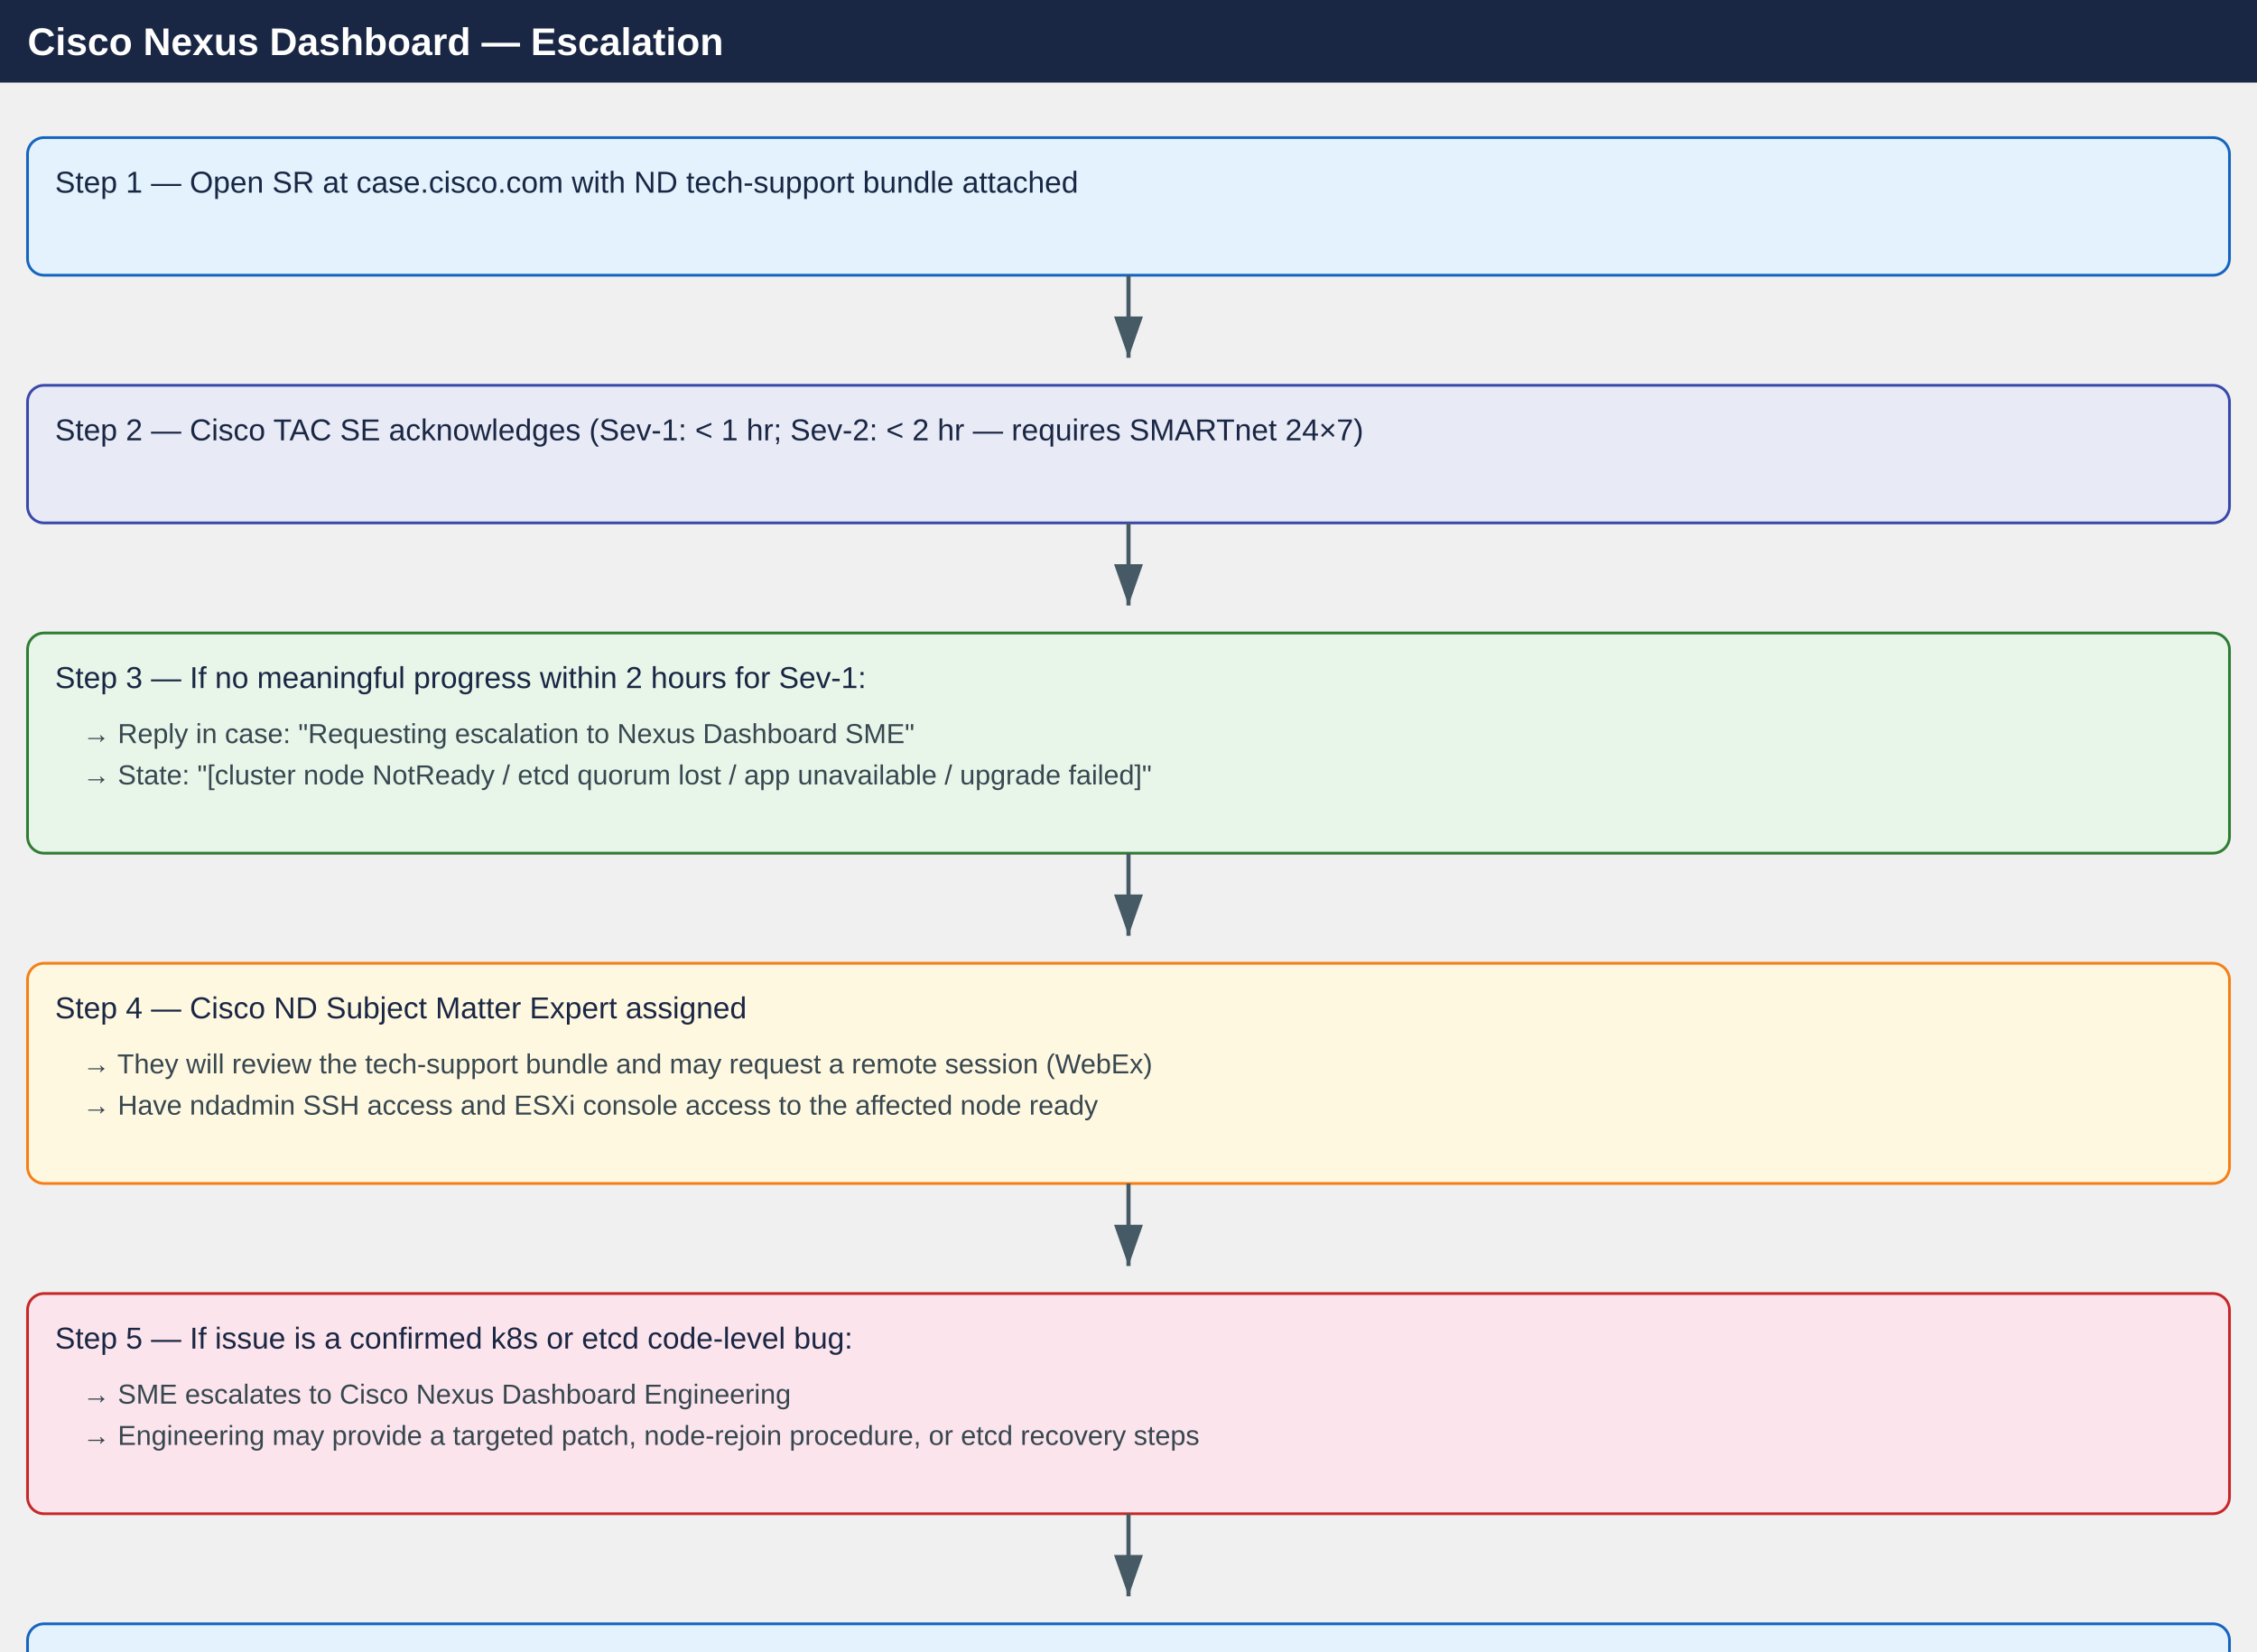
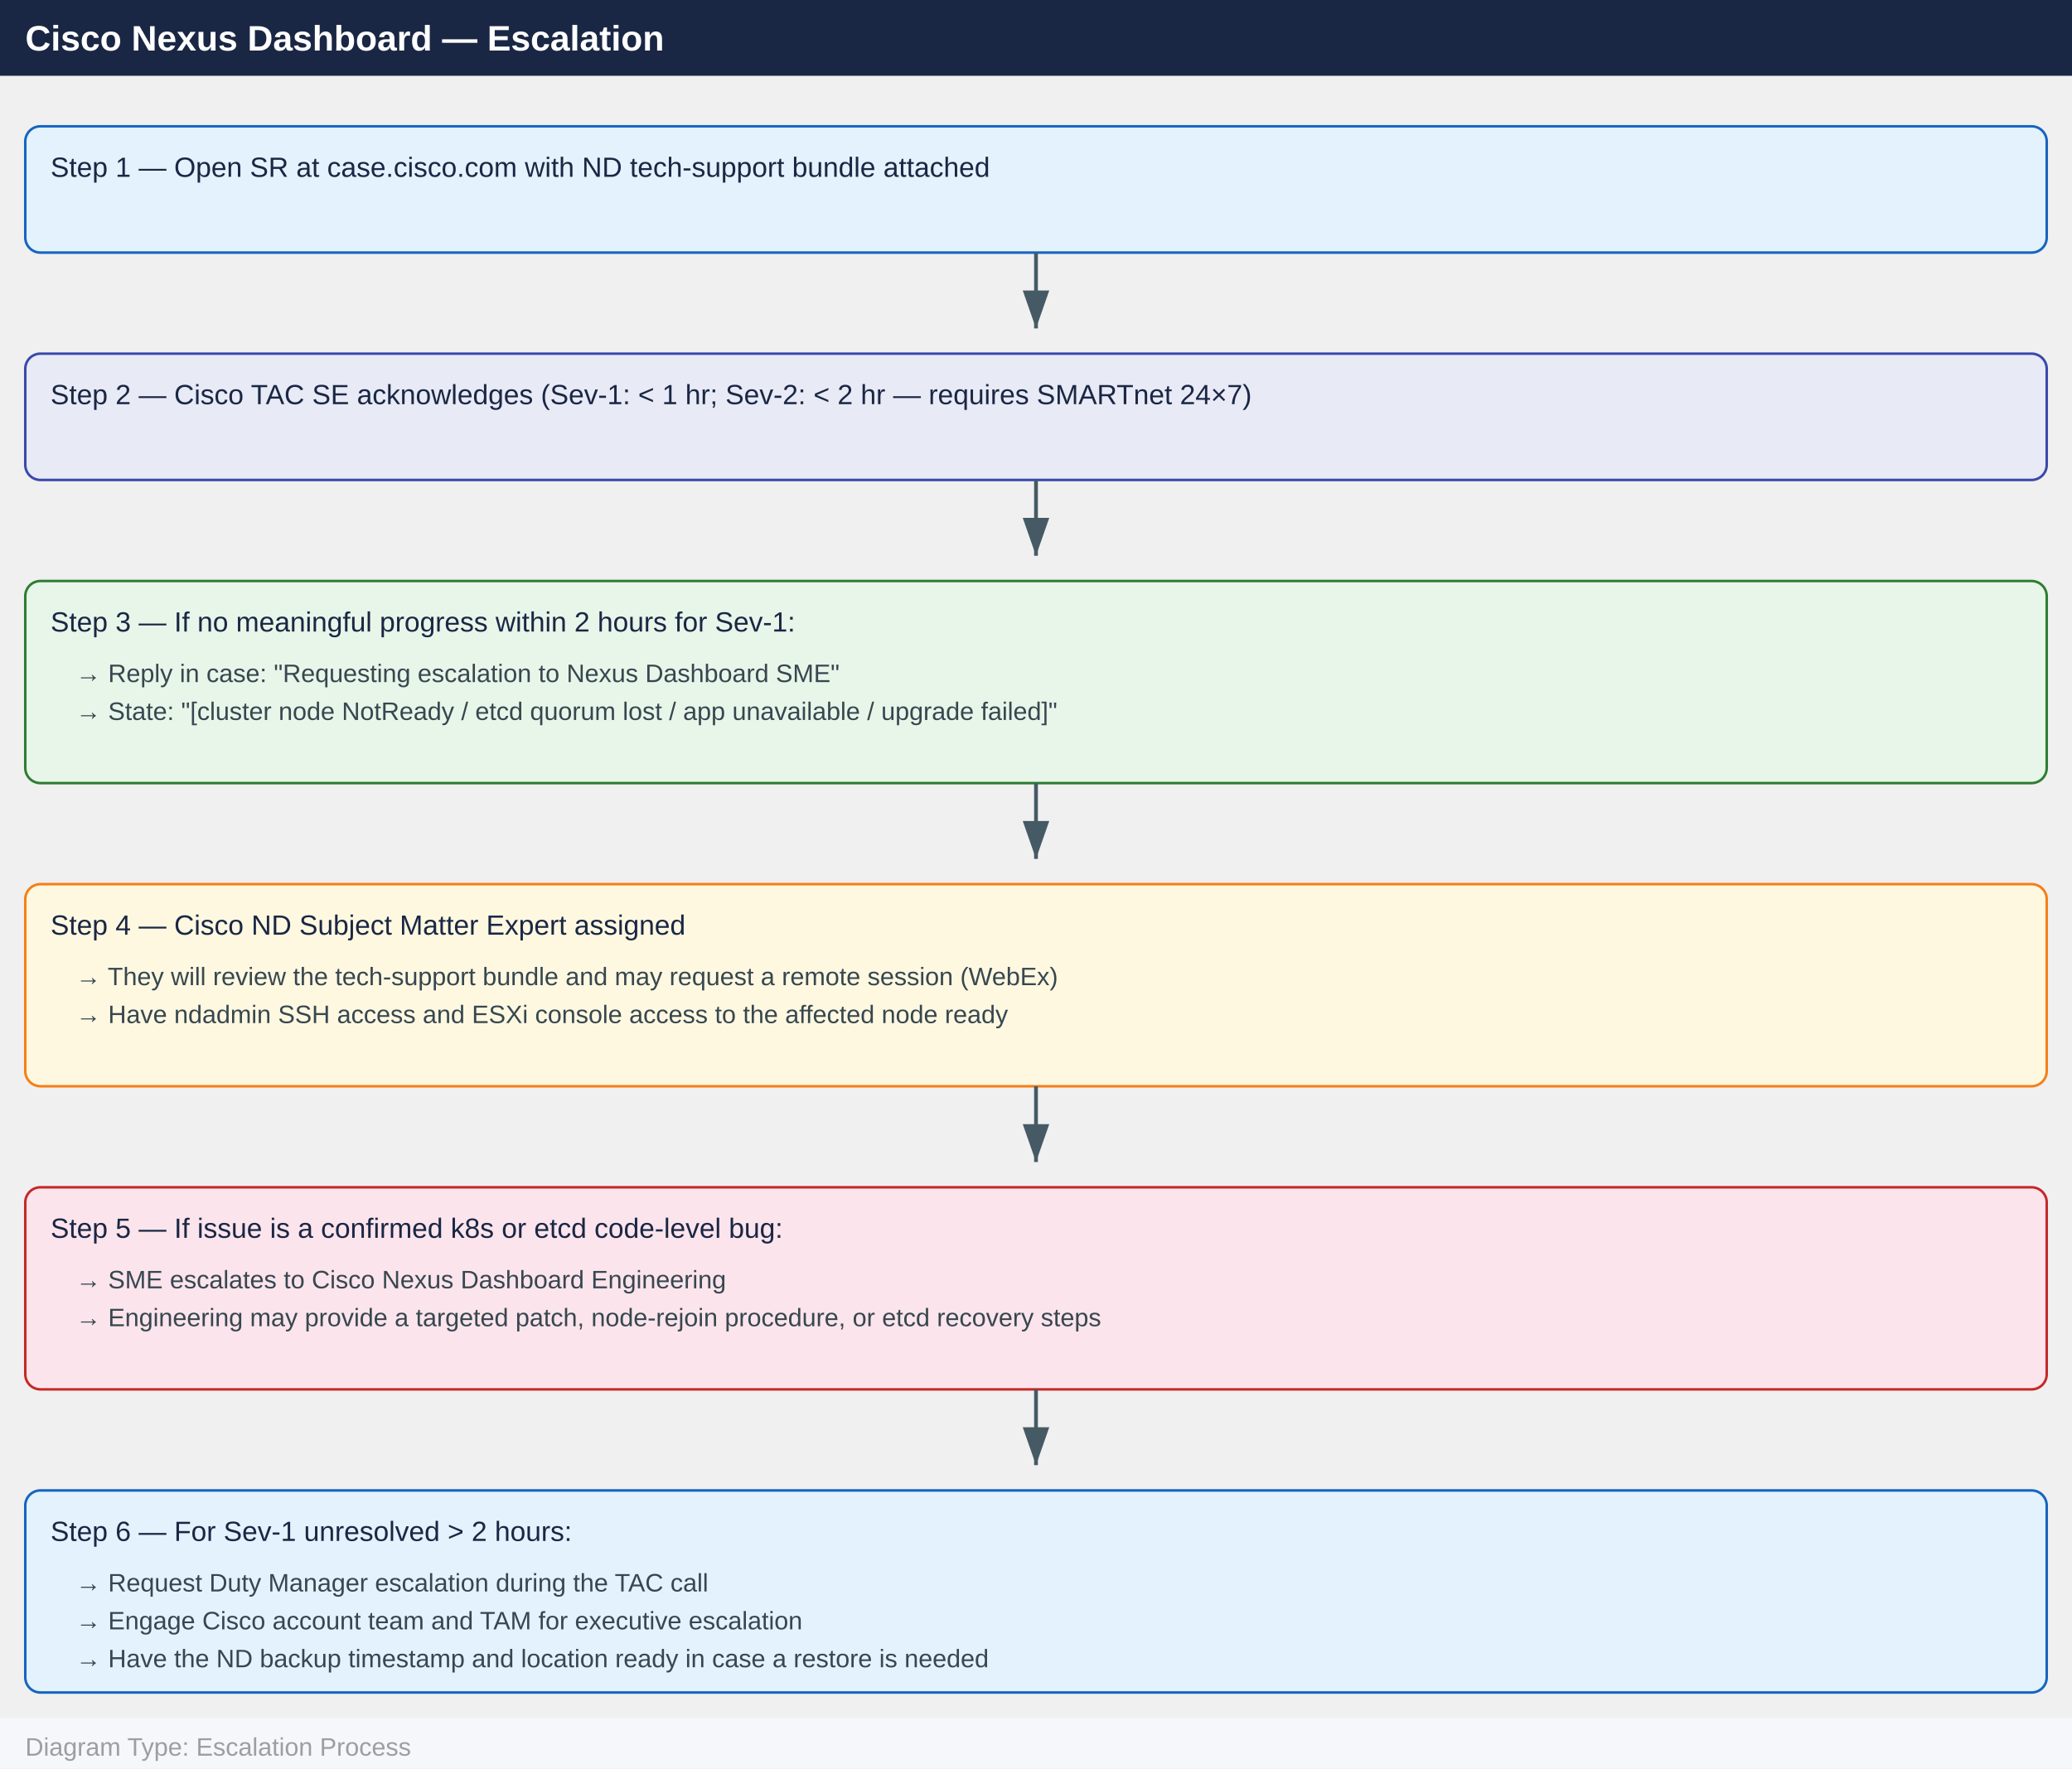
- <svg xmlns="http://www.w3.org/2000/svg" width="820" height="600" viewBox="0 0 820 600">
+ <svg xmlns="http://www.w3.org/2000/svg" width="820" height="700" viewBox="0 0 820 700">
  <defs>
    <marker id="arrowhead" markerWidth="10" markerHeight="7" refX="10" refY="3.5" orient="auto">
      <polygon points="0 0, 10 3.5, 0 7" fill="#455a64" />
    </marker>
  </defs>
  <rect x="0" y="0" width="820" height="30" fill="#1a2744" />
  <text x="10" y="20" font-family="Arial,Helvetica,sans-serif" font-size="14" font-weight="bold" fill="#ffffff">Cisco Nexus Dashboard — Escalation</text>
  <g transform="translate(10, 50)">
    <rect x="0" y="0" width="800" height="50" rx="6" fill="#e3f2fd" stroke="#1565c0" />
    <text x="10" y="20" font-family="Arial,Helvetica,sans-serif" font-size="11" fill="#1a2744">Step 1 — Open SR at case.cisco.com with ND tech-support bundle attached</text>
  </g>
  <line x1="410" y1="100" x2="410" y2="130" stroke="#455a64" stroke-width="1.5" marker-end="url(#arrowhead)" />
  <g transform="translate(10, 140)">
    <rect x="0" y="0" width="800" height="50" rx="6" fill="#e8eaf6" stroke="#3949ab" />
    <text x="10" y="20" font-family="Arial,Helvetica,sans-serif" font-size="11" fill="#1a2744">Step 2 — Cisco TAC SE acknowledges (Sev-1: &lt; 1 hr; Sev-2: &lt; 2 hr — requires SMARTnet 24×7)</text>
  </g>
  <line x1="410" y1="190" x2="410" y2="220" stroke="#455a64" stroke-width="1.5" marker-end="url(#arrowhead)" />
  <g transform="translate(10, 230)">
    <rect x="0" y="0" width="800" height="80" rx="6" fill="#e8f5e9" stroke="#2e7d32" />
    <text x="10" y="20" font-family="Arial,Helvetica,sans-serif" font-size="11" fill="#1a2744">Step 3 — If no meaningful progress within 2 hours for Sev-1:</text>
    <text x="20" y="40" font-family="Arial,Helvetica,sans-serif" font-size="10" fill="#37474f">→ Reply in case: "Requesting escalation to Nexus Dashboard SME"</text>
    <text x="20" y="55" font-family="Arial,Helvetica,sans-serif" font-size="10" fill="#37474f">→ State: "[cluster node NotReady / etcd quorum lost / app unavailable / upgrade failed]"</text>
  </g>
  <line x1="410" y1="310" x2="410" y2="340" stroke="#455a64" stroke-width="1.5" marker-end="url(#arrowhead)" />
  <g transform="translate(10, 350)">
    <rect x="0" y="0" width="800" height="80" rx="6" fill="#fff8e1" stroke="#f57f17" />
    <text x="10" y="20" font-family="Arial,Helvetica,sans-serif" font-size="11" fill="#1a2744">Step 4 — Cisco ND Subject Matter Expert assigned</text>
    <text x="20" y="40" font-family="Arial,Helvetica,sans-serif" font-size="10" fill="#37474f">→ They will review the tech-support bundle and may request a remote session (WebEx)</text>
    <text x="20" y="55" font-family="Arial,Helvetica,sans-serif" font-size="10" fill="#37474f">→ Have ndadmin SSH access and ESXi console access to the affected node ready</text>
  </g>
  <line x1="410" y1="430" x2="410" y2="460" stroke="#455a64" stroke-width="1.5" marker-end="url(#arrowhead)" />
  <g transform="translate(10, 470)">
    <rect x="0" y="0" width="800" height="80" rx="6" fill="#fce4ec" stroke="#c62828" />
    <text x="10" y="20" font-family="Arial,Helvetica,sans-serif" font-size="11" fill="#1a2744">Step 5 — If issue is a confirmed k8s or etcd code-level bug:</text>
    <text x="20" y="40" font-family="Arial,Helvetica,sans-serif" font-size="10" fill="#37474f">→ SME escalates to Cisco Nexus Dashboard Engineering</text>
    <text x="20" y="55" font-family="Arial,Helvetica,sans-serif" font-size="10" fill="#37474f">→ Engineering may provide a targeted patch, node-rejoin procedure, or etcd recovery steps</text>
  </g>
  <line x1="410" y1="550" x2="410" y2="580" stroke="#455a64" stroke-width="1.5" marker-end="url(#arrowhead)" />
  <g transform="translate(10, 590)">
    <rect x="0" y="0" width="800" height="80" rx="6" fill="#e3f2fd" stroke="#1565c0" />
    <text x="10" y="20" font-family="Arial,Helvetica,sans-serif" font-size="11" fill="#1a2744">Step 6 — For Sev-1 unresolved &gt; 2 hours:</text>
    <text x="20" y="40" font-family="Arial,Helvetica,sans-serif" font-size="10" fill="#37474f">→ Request Duty Manager escalation during the TAC call</text>
    <text x="20" y="55" font-family="Arial,Helvetica,sans-serif" font-size="10" fill="#37474f">→ Engage Cisco account team and TAM for executive escalation</text>
    <text x="20" y="70" font-family="Arial,Helvetica,sans-serif" font-size="10" fill="#37474f">→ Have the ND backup timestamp and location ready in case a restore is needed</text>
  </g>
  <rect x="0" y="680" width="820" height="20" fill="#f5f7fa" />
  <text x="10" y="695" font-family="Arial,Helvetica,sans-serif" font-size="10" fill="#9e9e9e">Diagram Type: Escalation Process</text>
</svg>
